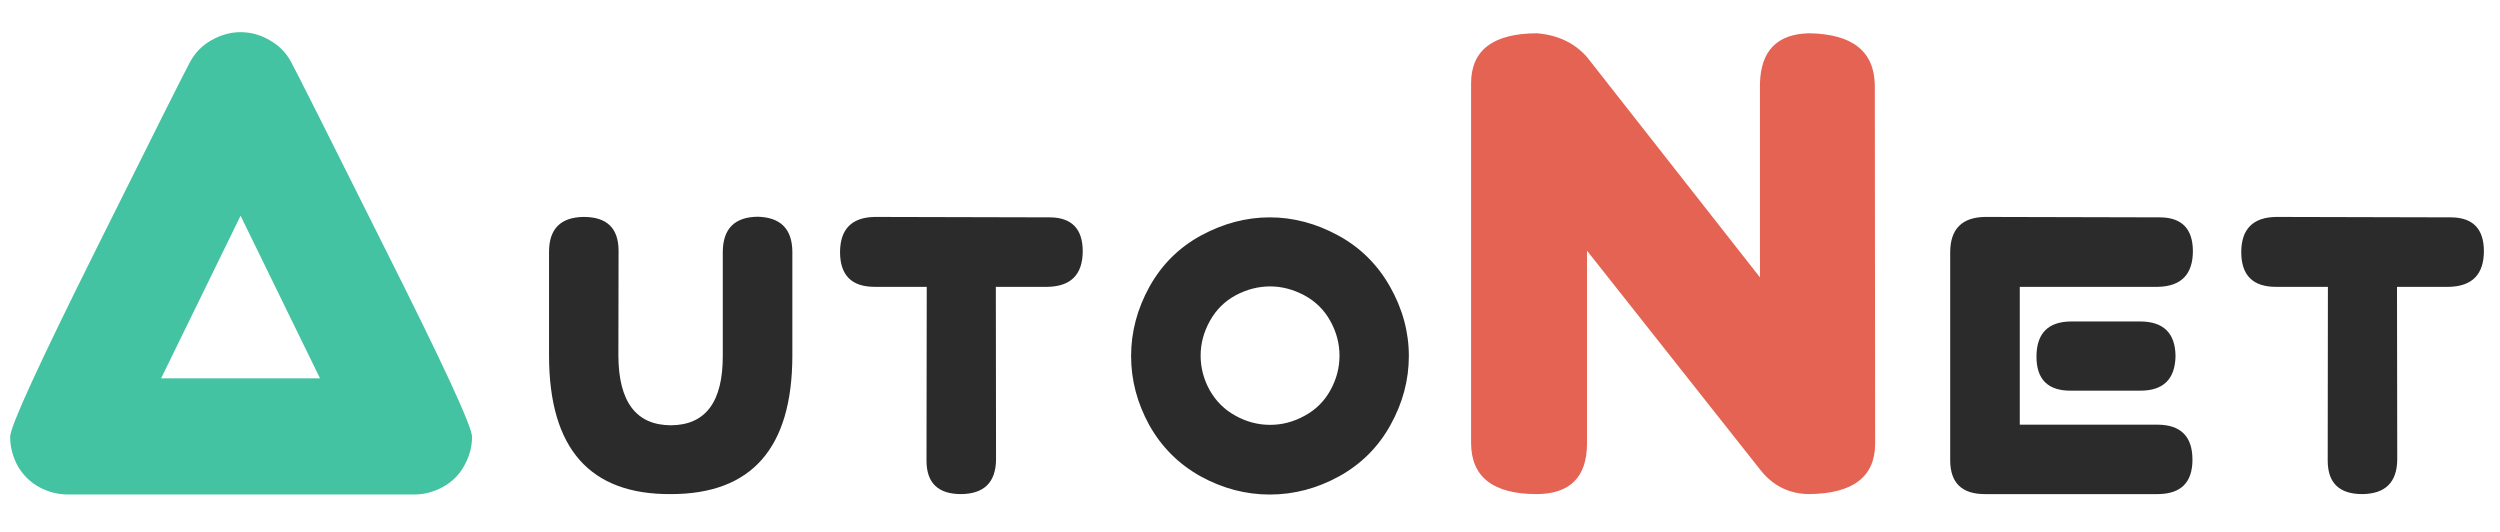
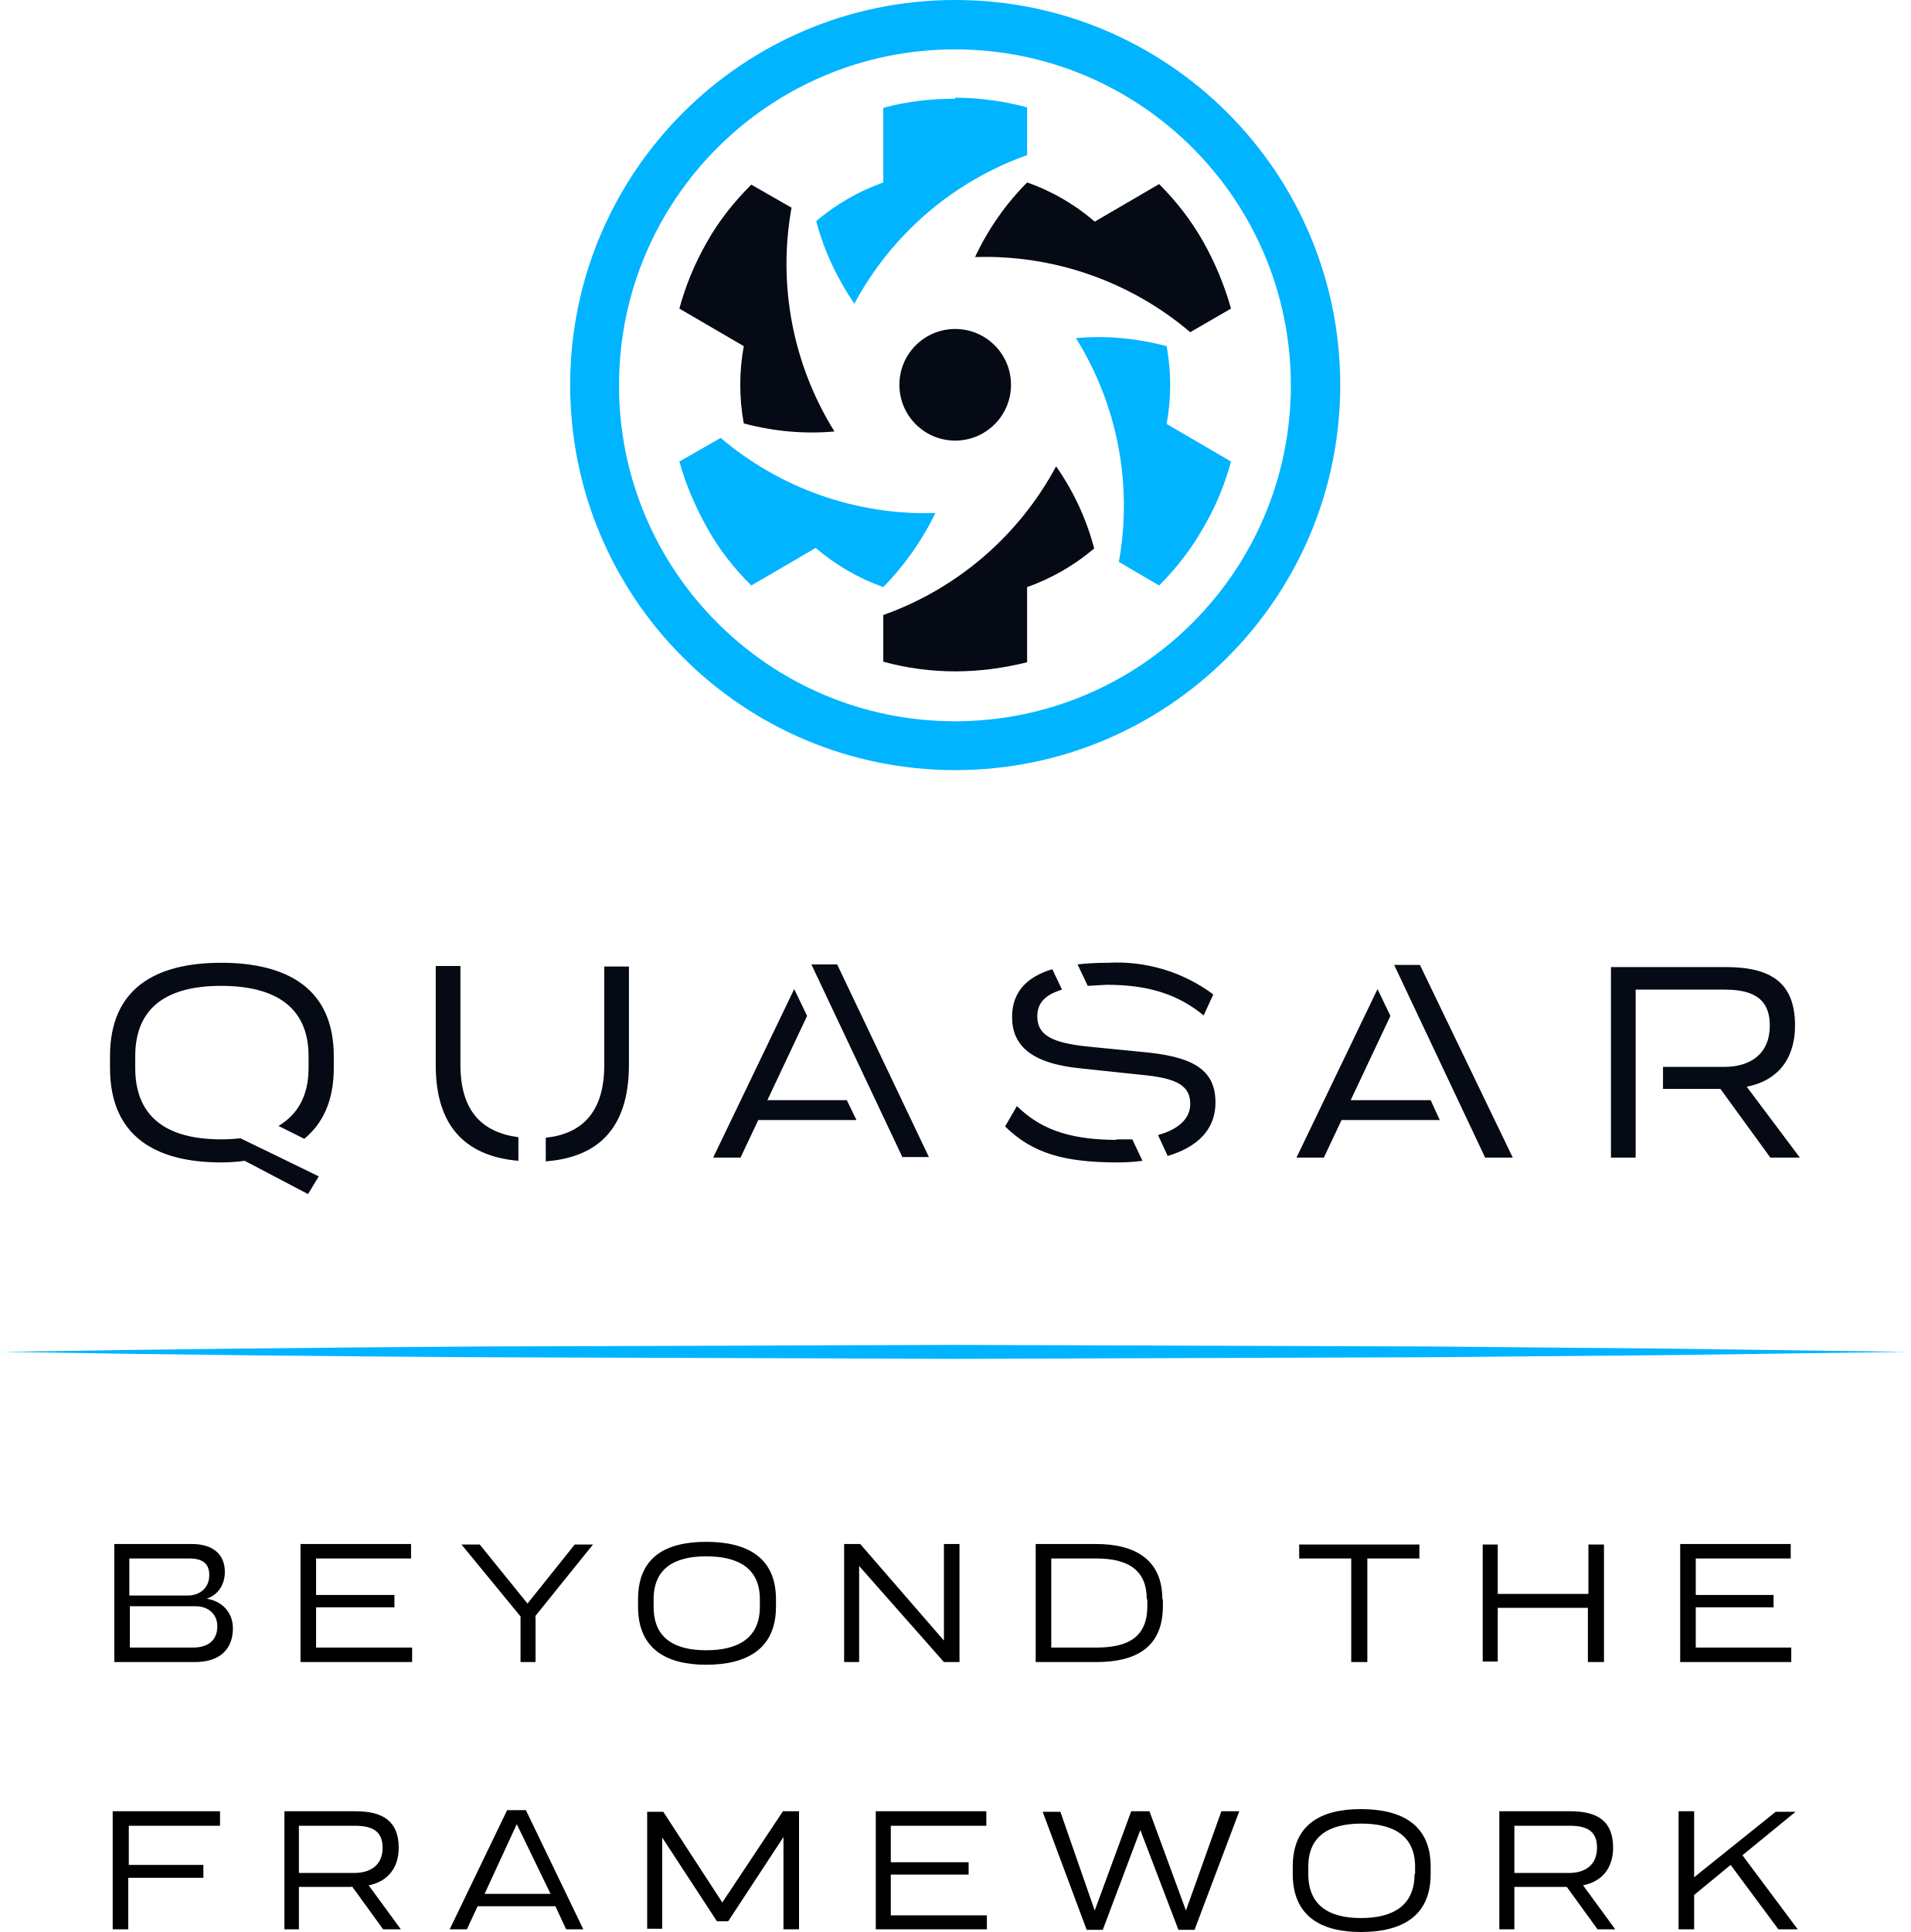
- <svg xmlns="http://www.w3.org/2000/svg" version="1.2" baseProfile="tiny-ps" viewBox="0 0 517 110" width="517" height="110">
-   <style>
- 		tspan { white-space:pre }
- 	</style>
-   <path id="AutoNet " fill="#43c3a1" aria-label="AutoNet" d="M85.67 102.26L14.05 102.26Q10.99 102.26 8.15 100.76Q5.31 99.2 3.67 96.37Q2.1 93.46 2.1 90.32Q2.1 87.19 19.95 51.4Q37.8 15.53 39.37 12.69Q40.94 9.86 43.77 8.29Q46.69 6.65 49.75 6.65Q52.88 6.65 55.72 8.29Q58.56 9.86 60.13 12.69Q61.7 15.53 79.62 51.4Q97.62 87.19 97.62 90.32Q97.62 93.46 95.97 96.37Q94.4 99.2 91.49 100.76Q88.65 102.26 85.67 102.26ZM33.32 78.24L66.18 78.24L49.75 44.61L33.32 78.24Z" />
-   <path id="AutoNet " fill="#2b2b2b" aria-label="AutoNet" d="M120.71 44.86Q127.88 44.86 127.92 51.8L127.88 73.59Q127.97 87.91 138.76 87.95Q149.52 87.86 149.47 73.55L149.47 52.02Q149.56 44.91 156.69 44.82Q163.81 45 163.86 52.07L163.86 73.59Q163.81 102.18 138.76 102.18Q113.58 102.36 113.54 73.59L113.54 52.02Q113.58 44.95 120.71 44.86ZM180.89 44.86L217.19 44.95Q223.86 45.04 223.91 51.89Q223.91 59.18 216.65 59.32L205.94 59.32L205.98 95.07Q205.89 102.09 198.77 102.18Q191.6 102.18 191.6 95.25L191.65 59.32L180.89 59.32Q173.72 59.32 173.72 52.11Q173.77 45 180.89 44.86ZM262.58 44.95Q269.84 44.95 276.7 48.67Q283.55 52.38 287.45 59.27Q291.35 66.16 291.35 73.63Q291.35 81.06 287.54 87.91Q283.78 94.71 276.92 98.51Q270.07 102.27 262.58 102.27Q255.15 102.27 248.29 98.51Q241.48 94.71 237.67 87.91Q233.91 81.06 233.91 73.63Q233.91 66.16 237.72 59.27Q241.57 52.38 248.43 48.67Q255.33 44.95 262.58 44.95ZM262.67 59.23Q259 59.23 255.55 61.06Q252.14 62.9 250.22 66.34Q248.29 69.79 248.29 73.55Q248.29 77.3 250.17 80.7Q252.1 84.11 255.51 85.98Q258.91 87.86 262.67 87.86Q266.39 87.86 269.8 85.98Q273.25 84.11 275.13 80.7Q277.01 77.3 277.01 73.55Q277.01 69.79 275.09 66.34Q273.16 62.9 269.71 61.06Q266.26 59.23 262.67 59.23ZM410.47 44.86L446.77 44.95Q453.44 45.04 453.49 51.89Q453.49 59.18 446.23 59.32L417.69 59.32L417.69 87.82L446.18 87.82Q453.4 87.86 453.4 95.07Q453.4 102.09 446.32 102.18L410.47 102.18Q403.35 102.18 403.3 95.25L403.3 52.11Q403.35 45 410.47 44.86ZM421.14 73.72Q421.18 66.57 428.22 66.48L442.64 66.48Q449.81 66.52 449.9 73.63Q449.77 80.79 442.64 80.79L428.26 80.79Q421.14 80.84 421.14 73.72ZM470.66 44.86L506.95 44.95Q513.63 45.04 513.67 51.89Q513.67 59.18 506.41 59.32L495.7 59.32L495.75 95.07Q495.66 102.09 488.54 102.18Q481.37 102.18 481.37 95.25L481.41 59.32L470.66 59.32Q463.49 59.32 463.49 52.11Q463.53 45 470.66 44.86Z" />
-   <path id="AutoNet " fill="#e56353" aria-label="AutoNet" d="M317.81 6.88Q324.31 7.4 328.19 11.8L363.96 57.36L363.96 17.32Q364.19 7.1 374.12 6.88Q387.56 7.1 387.71 17.62L387.78 91.82Q387.71 102.03 374.12 102.18Q367.99 102.11 364.11 97.26L328.19 51.84L328.19 91.82Q328.12 102.11 317.81 102.18Q304.29 102.18 304.22 91.67L304.22 17.24Q304.22 6.95 317.81 6.88Z" />
+ <svg xmlns="http://www.w3.org/2000/svg" viewBox="0 0 356 360">
+   <path d="M43.4 303.4c0 3.8-2.3 6.3-7.1 6.3h-15v-22h14.4c4.3 0 6.2 2.2 6.2 5.2 0 2.6-1.5 4.4-3.4 5 2.8.4 4.9 2.5 4.9 5.5zm-8-13H24.1v6.9H35c2.1 0 4-1.3 4-3.8 0-2.2-1.3-3.1-3.7-3.1zm5.1 12.6c0-2.3-1.8-3.7-4-3.7H24.2v7.7h11.7c3.4 0 4.6-1.8 4.6-4zm36.3 4v2.7H56v-22h20.6v2.7H58.9v6.8h14.6v2.3H58.9v7.5h17.9zm23-5.8v8.5H97v-8.5l-11-13.4h3.4l8.9 11 8.8-11h3.4l-10.8 13.4zm19.1-1.8V298c0-7.9 5.2-10.7 12.7-10.7 7.5 0 13 2.8 13 10.7v1.4c0 7.9-5.5 10.8-13 10.8s-12.7-3-12.7-10.8zm22.7 0V298c0-5.7-3.9-8-10-8-6 0-9.8 2.3-9.8 8v1.4c0 5.8 3.8 8.1 9.8 8.1 6 0 10-2.3 10-8.1zm37.2-11.6v21.9h-2.9l-15.8-17.9v17.9h-2.8v-22h3l15.6 18v-18h2.9zm37.9 10.2v1.3c0 7.8-5.2 10.4-12.4 10.4H193v-22h11.2c7.2 0 12.4 2.8 12.4 10.3zm-3 0c0-5.3-3.3-7.6-9.4-7.6h-8.4V307h8.4c6 0 9.5-2 9.5-7.7V298zm50.8-7.6h-9.7v19.3h-3v-19.3h-9.7v-2.6h22.4v2.6zm34.4-2.6v21.9h-3v-10.1h-16.8v10h-2.8v-21.8h2.8v9.2H296v-9.2h2.9zm34.9 19.2v2.7h-20.7v-22h20.6v2.7H316v6.8h14.5v2.3H316v7.5h17.8zM24 340.2v7.3h13.9v2.4h-14v9.6H21v-22h20v2.7H24zm41.5 11.4h-9.8v7.9H53v-22h13.3c5.1 0 8 1.9 8 6.8 0 3.7-2 6.3-5.6 7l6 8.2h-3.3l-5.8-8zm-9.8-2.6H66c3.1 0 5.3-1.5 5.3-4.7 0-3.3-2.2-4.1-5.3-4.1H55.7v8.8zm47.9 6.2H89l-2 4.3h-3.2l10.7-22.2H98l10.7 22.2h-3.2l-2-4.3zm-1-2.3l-6.3-13-6 13h12.2zm46.3-15.3v21.9H146v-17.2L135.7 358h-2.1l-10.2-15.6v17h-2.8v-21.8h3l11 16.9 11.3-17h3zm35 19.3v2.6h-20.7v-22h20.6v2.7H166v6.8h14.5v2.3H166v7.6h17.8zm47-19.3l-8.3 22h-3l-7.1-18.6-7 18.6h-3l-8.2-22h3.3L204 356l6.8-18.5h3.4L221 356l6.6-18.5h3.3zm10 11.6v-1.4c0-7.8 5.2-10.7 12.7-10.7 7.6 0 13 2.9 13 10.7v1.4c0 7.9-5.4 10.8-13 10.8-7.5 0-12.7-3-12.7-10.8zm22.8 0v-1.4c0-5.7-4-8-10-8s-9.9 2.3-9.9 8v1.4c0 5.8 3.8 8.2 9.8 8.2 6.1 0 10-2.4 10-8.2zm28.3 2.4h-9.8v7.9h-2.8v-22h13.2c5.2 0 8 1.9 8 6.8 0 3.7-2 6.3-5.6 7l6 8.2h-3.3l-5.8-8zm-9.8-2.6h10.2c3 0 5.2-1.5 5.2-4.7 0-3.3-2.1-4.1-5.2-4.1h-10.2v8.8zm40.3-1.5l-6.8 5.6v6.4h-2.9v-22h2.9v12.3l15.2-12.2h3.7l-9.9 8.1 10.3 13.8h-3.6l-8.9-12z" />
+   <path fill="#050A14" d="M188.4 71.7a10.4 10.4 0 01-20.8 0 10.4 10.4 0 1120.8 0zM224.2 45c-2.2-3.9-5-7.5-8.2-10.7l-12 7c-3.7-3.2-8-5.7-12.6-7.3a49.4 49.4 0 00-9.7 13.9 59 59 0 0140.1 14l7.6-4.4a57 57 0 00-5.2-12.5zM178 125.1c4.5 0 9-.6 13.4-1.7v-14a40 40 0 0012.5-7.2 47.7 47.7 0 00-7.1-15.3 59 59 0 01-32.2 27.7v8.7c4.4 1.2 8.9 1.8 13.4 1.8zM131.8 45c-2.3 4-4 8.1-5.2 12.5l12 7a40 40 0 000 14.4c5.7 1.5 11.3 2 16.9 1.5a59 59 0 01-8-41.7l-7.5-4.3c-3.2 3.2-6 6.7-8.2 10.6z" />
+   <path fill="#00B4FF" d="M224.2 98.4c2.3-3.9 4-8 5.2-12.4l-12-7a40 40 0 000-14.5c-5.7-1.5-11.3-2-16.9-1.5a59 59 0 018 41.7l7.5 4.4c3.2-3.2 6-6.8 8.2-10.7zm-92.4 0c2.2 4 5 7.5 8.2 10.7l12-7a40 40 0 0012.6 7.3c4-4.1 7.3-8.8 9.7-13.8a59 59 0 01-40-14l-7.7 4.4c1.2 4.3 3 8.5 5.2 12.4zm46.2-80c-4.5 0-9 .5-13.4 1.7V34a40 40 0 00-12.5 7.2c1.5 5.7 4 10.8 7.1 15.4a59 59 0 0132.2-27.7V20a53.3 53.3 0 00-13.4-1.8z" />
+   <path fill="#00B4FF" d="M178 9.2a62.6 62.6 0 11-.1 125.2A62.6 62.6 0 01178 9.2m0-9.2a71.7 71.7 0 100 143.5A71.7 71.7 0 00178 0z" />
+   <path fill="#050A14" d="M96.6 212v4.3c-9.2-.8-15.4-5.8-15.4-17.8V180h4.6v18.4c0 8.6 4 12.6 10.8 13.5zm16-31.9v18.4c0 8.9-4.3 12.8-10.9 13.5v4.4c9.2-.7 15.5-5.6 15.5-18v-18.3h-4.7zM62.2 199v-2.2c0-12.7-8.8-17.4-21-17.4-12.1 0-20.7 4.7-20.7 17.4v2.2c0 12.8 8.6 17.6 20.7 17.6 1.5 0 3-.1 4.4-.3l11.8 6.2 2-3.3-8.2-4-6.4-3.1a32 32 0 01-3.6.2c-9.8 0-16-3.9-16-13.3v-2.2c0-9.3 6.2-13.1 16-13.1 9.9 0 16.3 3.8 16.3 13.1v2.2c0 5.3-2.1 8.7-5.6 10.8l4.8 2.4c3.4-2.8 5.5-7 5.5-13.2zM168 215.6h5.1L156 179.7h-4.8l17 36zM143 205l7.4-15.7-2.4-5-15.1 31.4h5.1l3.3-7h18.3l-1.8-3.7H143zm133.7 10.7h5.2l-17.3-35.9h-4.8l17 36zm-25-10.7l7.4-15.7-2.4-5-15.1 31.4h5.1l3.3-7h18.3l-1.7-3.7h-14.8zm73.8-2.5c6-1.2 9-5.4 9-11.4 0-8-4.5-10.9-12.9-10.9h-21.4v35.5h4.6v-31.3h16.5c5 0 8.5 1.4 8.5 6.7 0 5.2-3.5 7.7-8.5 7.7h-11.4v4.1h10.7l9.3 12.8h5.5l-9.9-13.2zm-117.4 9.9c-9.7 0-14.7-2.5-18.6-6.3l-2.2 3.8c5.1 5 11 6.7 21 6.7 1.6 0 3.1-.1 4.6-.3l-1.9-4h-3zm18.4-7c0-6.4-4.7-8.6-13.8-9.4l-10.1-1c-6.7-.7-9.3-2.2-9.3-5.6 0-2.5 1.4-4 4.6-5l-1.8-3.8c-4.7 1.4-7.5 4.2-7.5 8.9 0 5.2 3.4 8.7 13 9.6l11.3 1.2c6.4.6 8.9 2 8.9 5.4 0 2.7-2.1 4.7-6 5.8l1.8 3.9c5.3-1.6 8.9-4.7 8.9-10zm-20.3-21.9c7.9 0 13.3 1.8 18.1 5.7l1.8-3.9a30 30 0 00-19.6-5.9c-2 0-4 .1-5.7.3l1.9 4 3.5-.2z" />
+   <path fill="#00B4FF" d="M.5 251.9c29.6-.5 59.2-.8 88.8-1l88.7-.3 88.7.3 44.4.4 44.4.6-44.4.6-44.4.4-88.7.3-88.7-.3a7981 7981 0 01-88.8-1z" />
+   <path fill="none" d="M-565.2 324H-252v15.8h-313.2z" />
</svg>
